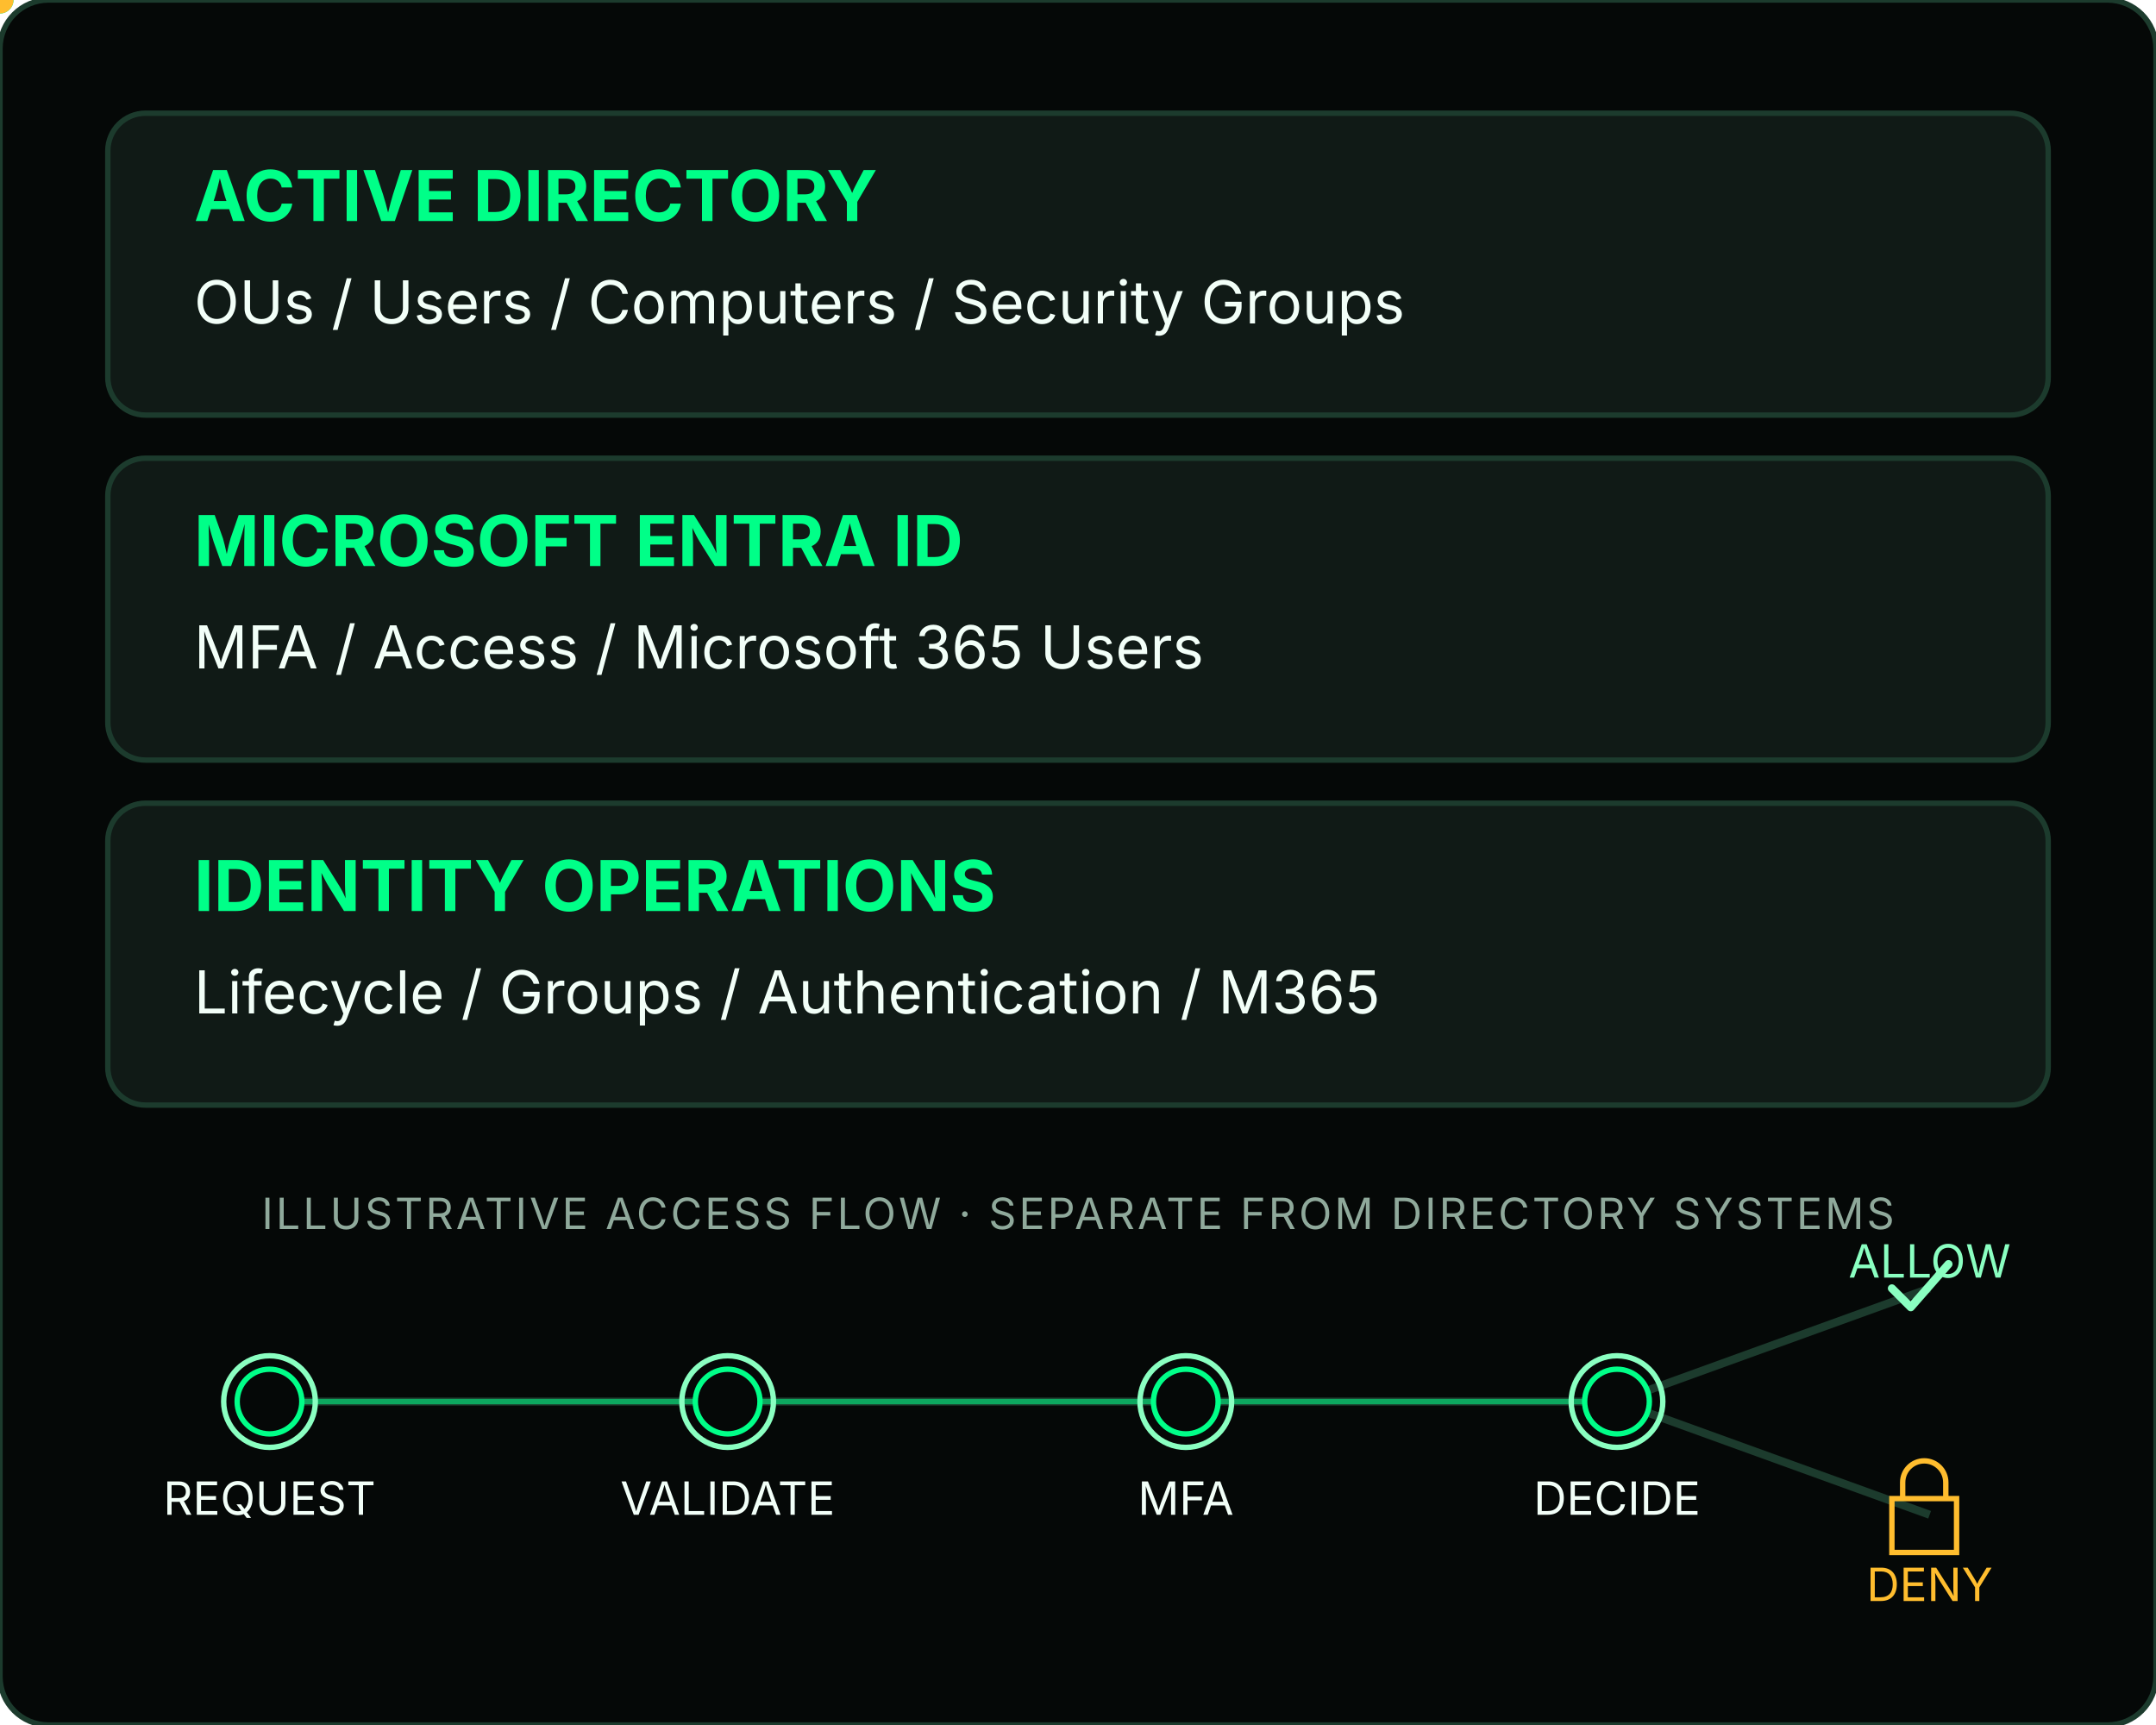
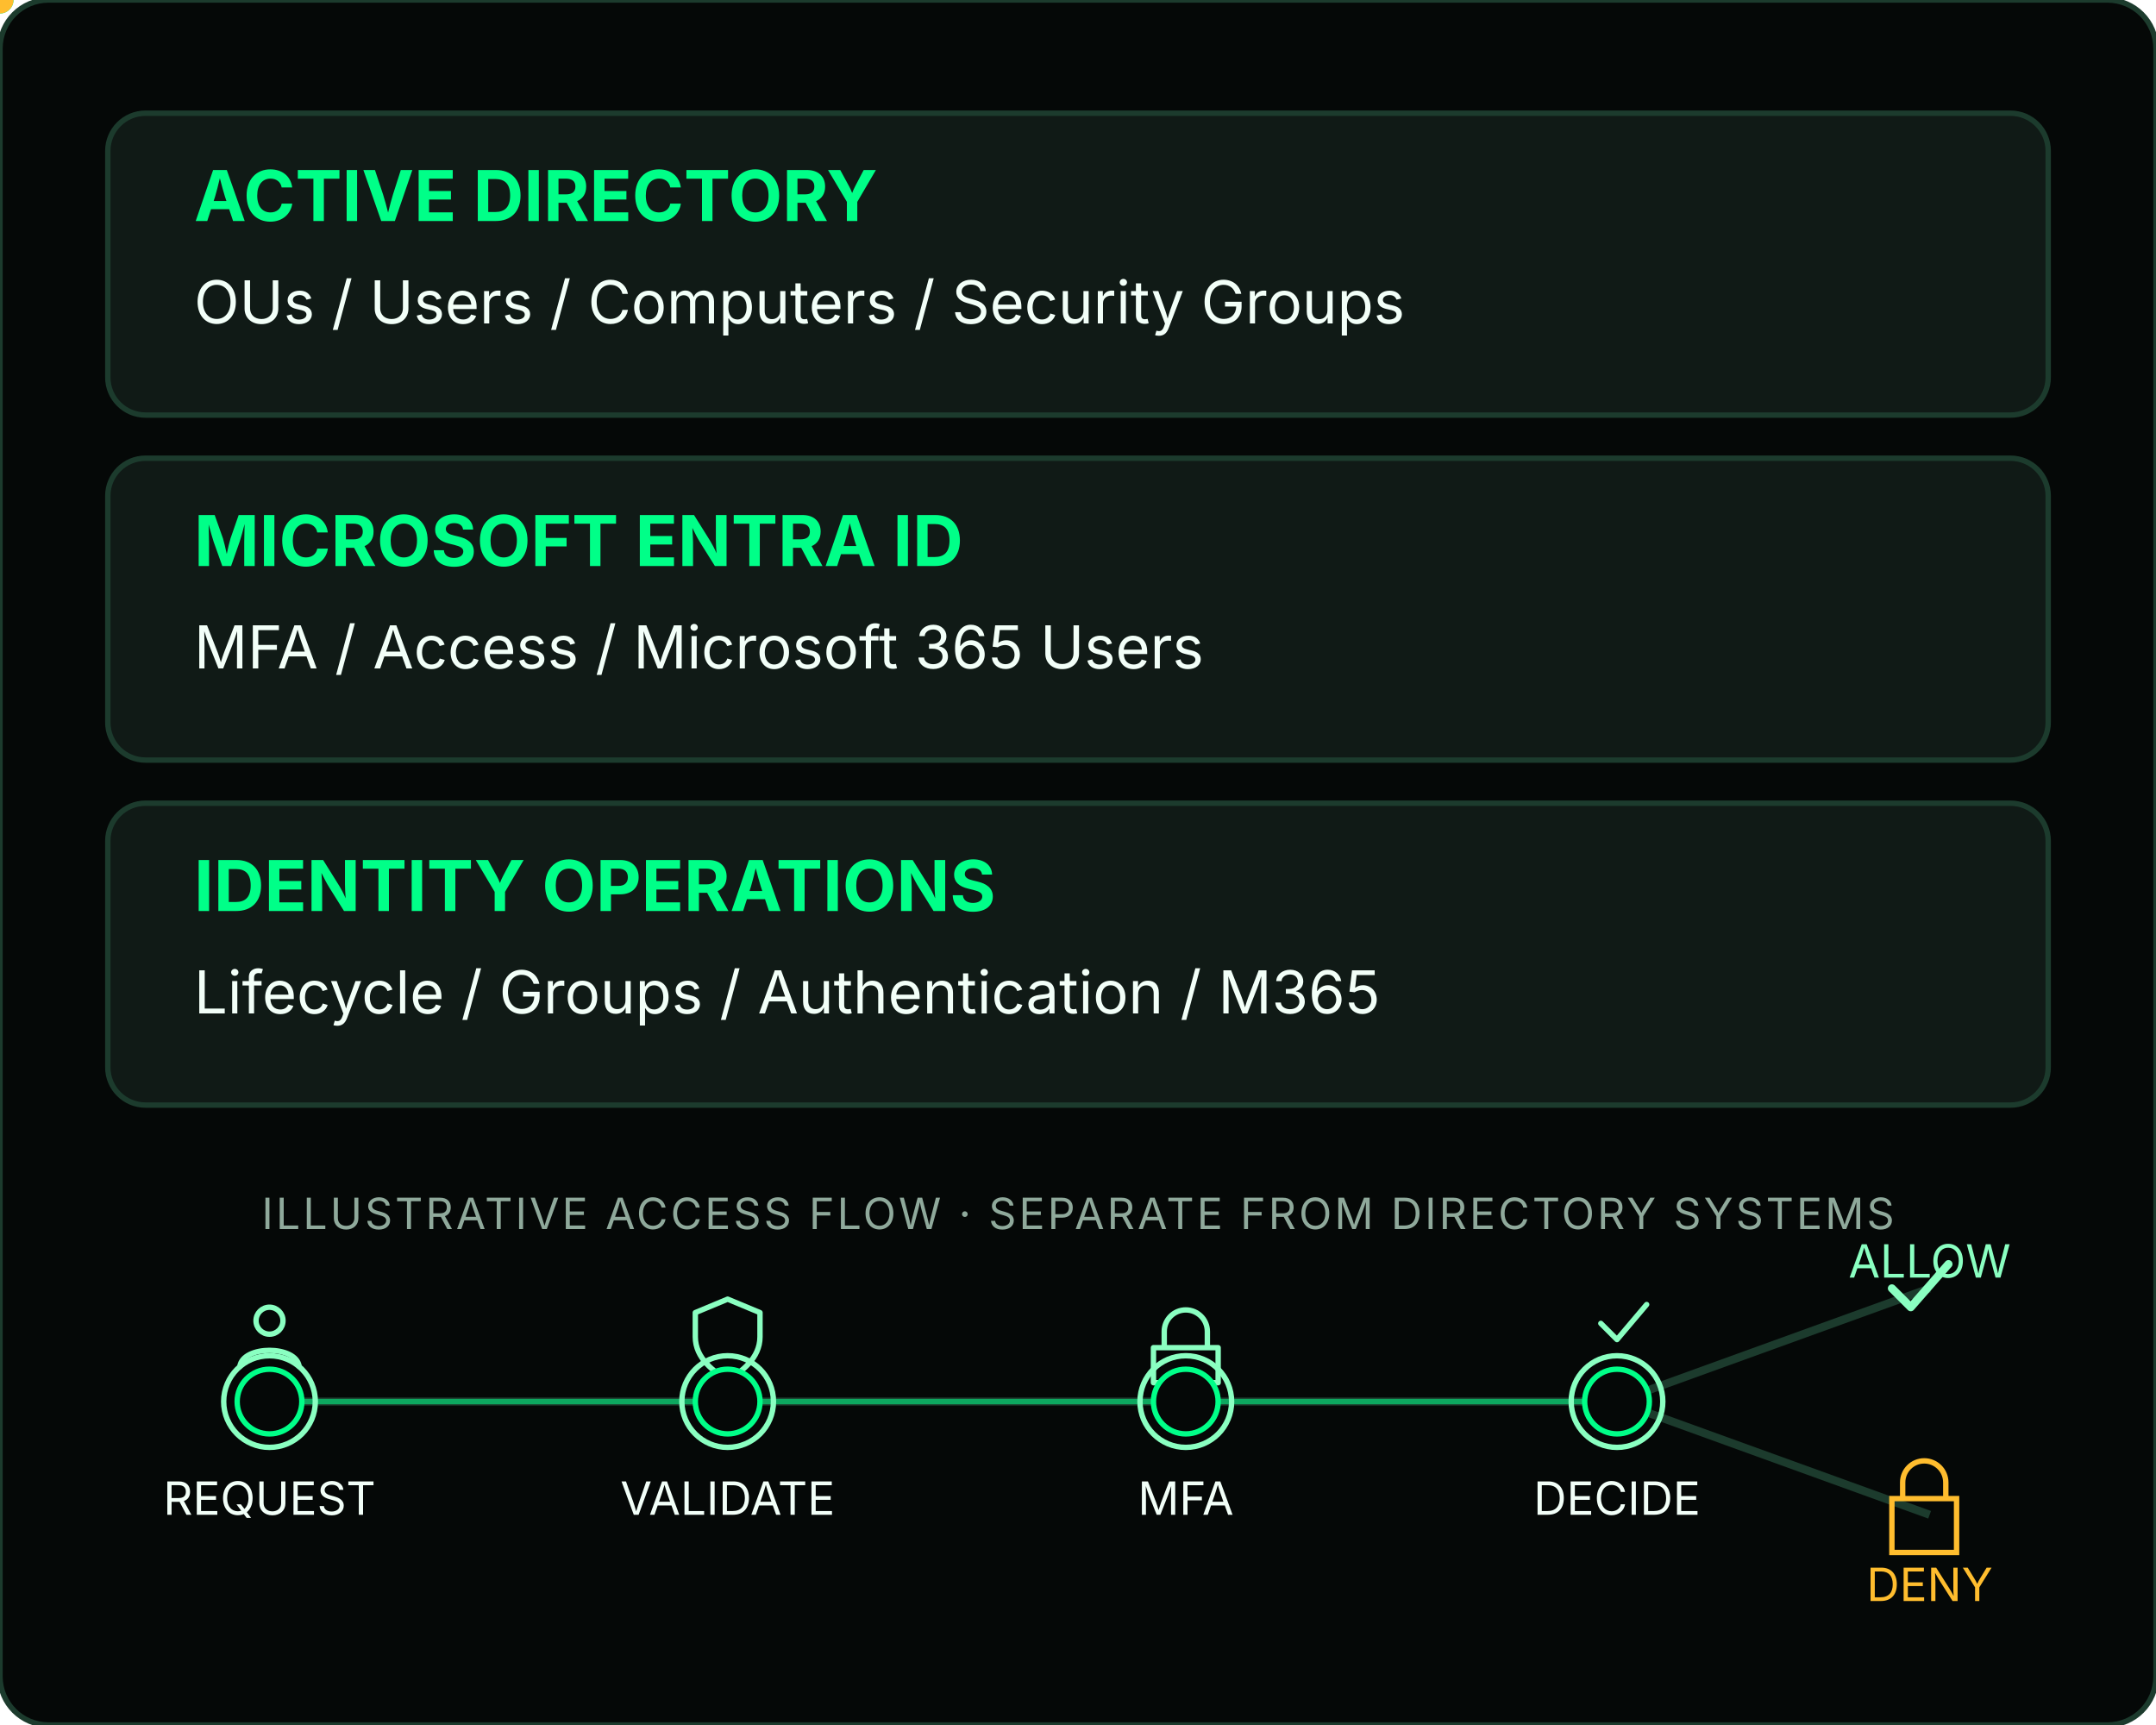
<svg xmlns="http://www.w3.org/2000/svg" width="800" height="640" viewBox="0 0 800 640" role="img" aria-labelledby="title desc">
  <style>@media (prefers-reduced-motion: reduce) {.motion { display: none; }}</style>
  <rect width="800" height="640" rx="18" fill="#050807" stroke="#1C3B2D" stroke-width="2" />
  <g fill="#101A16" stroke="#1C3B2D" stroke-width="2">
    <rect x="40" y="42" width="720" height="112" rx="14" />
    <rect x="40" y="170" width="720" height="112" rx="14" />
    <rect x="40" y="298" width="720" height="112" rx="14" />
  </g>
  <g font-family="Inter, Segoe UI, Arial, sans-serif">
    <g fill="#00FF88" font-size="26" font-weight="700">
      <text x="72" y="82">ACTIVE DIRECTORY</text>
      <text x="72" y="210">MICROSOFT ENTRA ID</text>
      <text x="72" y="338">IDENTITY OPERATIONS</text>
    </g>
    <g fill="#F2FFF8" font-size="22">
      <text x="72" y="120">OUs / Users / Computers / Security Groups</text>
      <text x="72" y="248">MFA / Access / Microsoft 365 Users</text>
      <text x="72" y="376">Lifecycle / Groups / Authentication / M365</text>
    </g>
  </g>
  <text x="400" y="456" text-anchor="middle" fill="#8FA99B" font-family="Inter, Segoe UI, Arial, sans-serif" font-size="16" letter-spacing="1">ILLUSTRATIVE ACCESS FLOW · SEPARATE FROM DIRECTORY SYSTEMS</text>
  <path d="M100 520H600M600 520L716 478M600 520L716 562" fill="none" stroke="#1C3B2D" stroke-width="3" />
  <path d="M100 520H600" fill="none" stroke="#00FF88" stroke-width="2" opacity=".55" />
+   <g fill="none" stroke="#8AFFC1" stroke-width="2" stroke-linecap="round" stroke-linejoin="round">
+     <circle cx="100" cy="490" r="5" />
+     <path d="M89 507c1-8 21-8 22 0" />
+     <path d="M270 482l12 5v9c0 8-7 13-12 16-5-3-12-8-12-16v-9z" />
+     <path d="M432 500v-6a8 8 0 0 1 16 0v6m-20 0h24v13h-24z" />
+     <path d="m594 491 6 6 11-13" />
+   </g>
  <g fill="#050807" stroke="#00FF88" stroke-width="2">
    <circle cx="100" cy="520" r="12" />
    <circle cx="270" cy="520" r="12" />
    <circle cx="440" cy="520" r="12" />
    <circle cx="600" cy="520" r="12" />
  </g>
  <g class="motion" fill="none" stroke="#8AFFC1" stroke-width="2">
    <circle r="5" fill="#8AFFC1" stroke="none">
      <animateMotion dur="7s" repeatCount="indefinite" path="M100 520 H600" />
    </circle>
    <circle r="5" fill="#00FF88" stroke="none">
      <animateMotion dur="2.2s" begin="5.6s" repeatCount="indefinite" path="M600 520 L716 478" />
    </circle>
    <circle r="5" fill="#FFBD2E" stroke="none">
      <animateMotion dur="2.2s" begin="5.6s" repeatCount="indefinite" path="M600 520 L716 562" />
    </circle>
    <circle cx="100" cy="520" r="17">
      <animate attributeName="r" values="12;18;12" dur="7s" repeatCount="indefinite" />
    </circle>
    <circle cx="270" cy="520" r="17">
      <animate attributeName="r" values="12;18;12" dur="7s" begin="1.7s" repeatCount="indefinite" />
    </circle>
    <circle cx="440" cy="520" r="17">
      <animate attributeName="r" values="12;18;12" dur="7s" begin="3.4s" repeatCount="indefinite" />
    </circle>
    <circle cx="600" cy="520" r="17">
      <animate attributeName="r" values="12;18;12" dur="7s" begin="5.1s" repeatCount="indefinite" />
    </circle>
  </g>
  <g font-family="Inter, Segoe UI, Arial, sans-serif" text-anchor="middle" font-size="17">
    <text x="100" y="562" fill="#F2FFF8">REQUEST</text>
    <text x="270" y="562" fill="#F2FFF8">VALIDATE</text>
    <text x="440" y="562" fill="#F2FFF8">MFA</text>
    <text x="600" y="562" fill="#F2FFF8">DECIDE</text>
    <text x="716" y="474" fill="#8AFFC1">ALLOW</text>
    <text x="716" y="594" fill="#FFBD2E">DENY</text>
  </g>
  <g fill="none" stroke="#8AFFC1" stroke-width="3" stroke-linecap="round" stroke-linejoin="round">
    <path d="m702 478 7 7 14-16" />
  </g>
  <path d="M706 556v-6a8 8 0 0 1 16 0v6m-20 0h24v20h-24z" fill="none" stroke="#FFBD2E" stroke-width="2" />
</svg>
